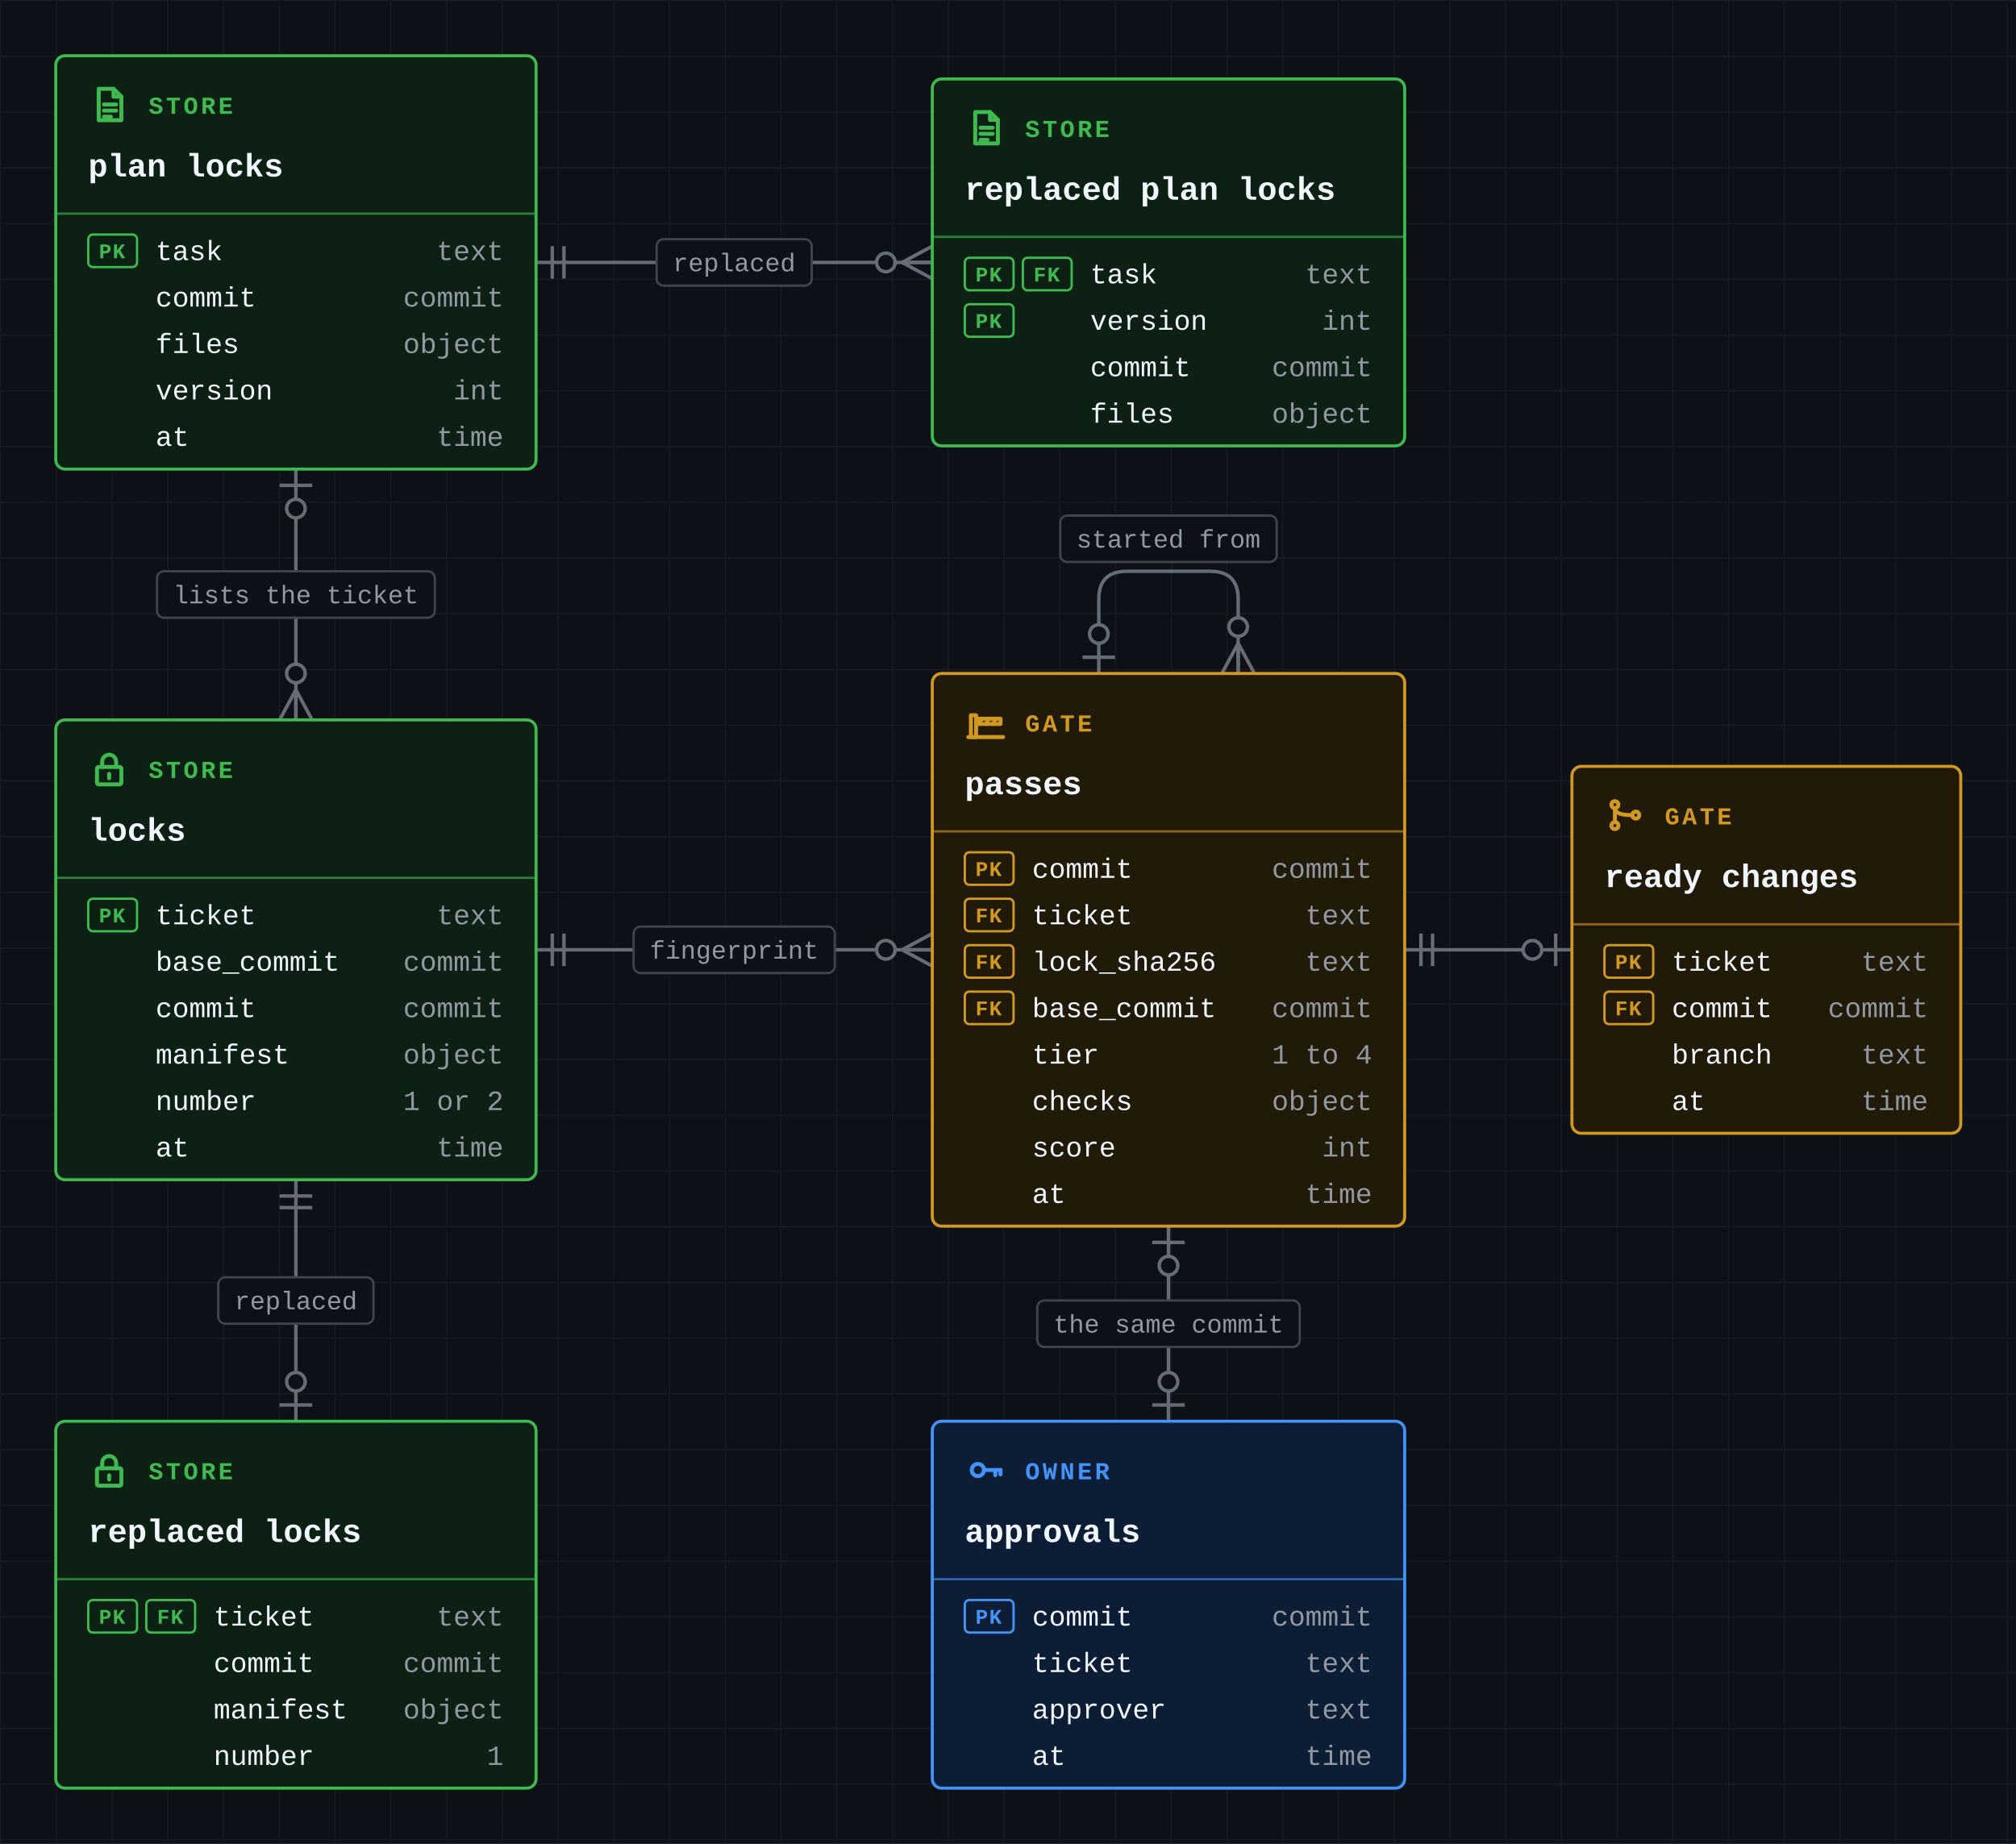
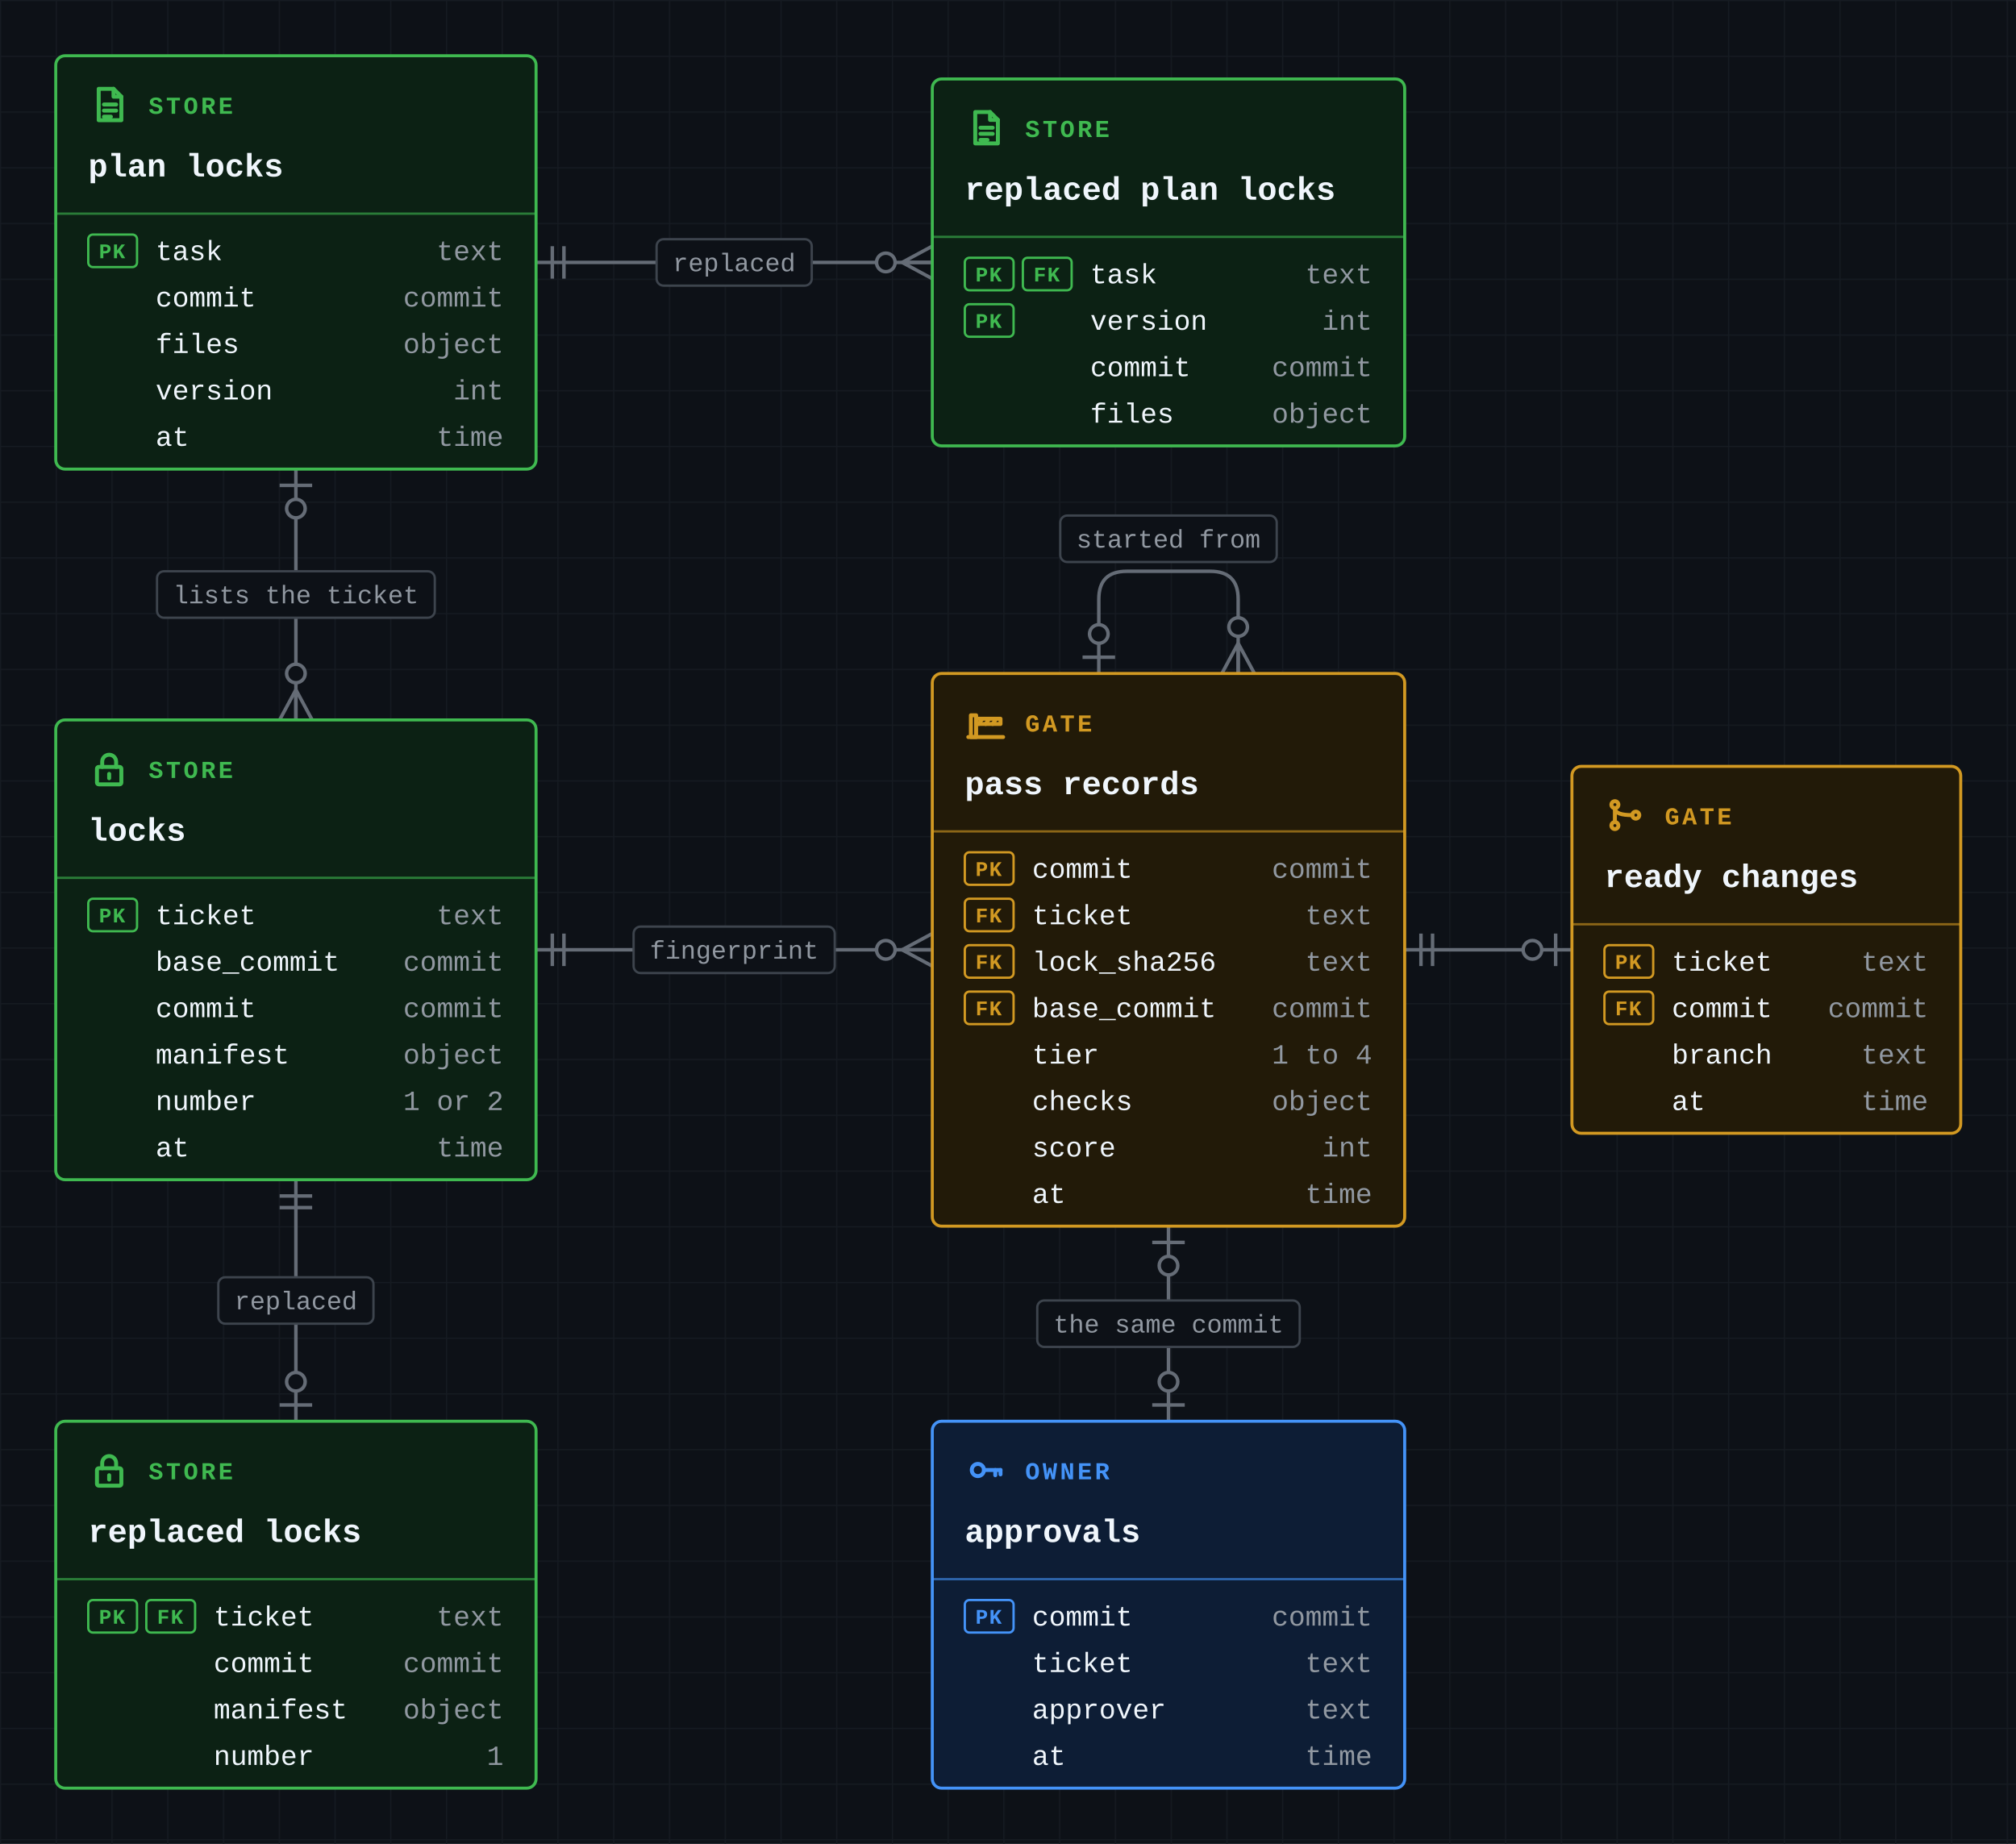
<svg xmlns="http://www.w3.org/2000/svg" viewBox="-24 -24 868 794" width="868" height="794" role="img" aria-labelledby="title desc" font-family="ui-monospace, SFMono-Regular, 'JetBrains Mono', 'Cascadia Mono', Menlo, Consolas, 'Liberation Mono', monospace">
  <defs>
    <marker id="end-triangle" data-end="triangle" viewBox="0 0 16 14" refX="16" refY="7" markerWidth="16" markerHeight="14" markerUnits="userSpaceOnUse" orient="auto-start-reverse">
      <path d="M1,1 L15,7 L1,13 Z" fill="#0d1117" stroke="#656c76" stroke-width="1.4" stroke-linejoin="round" />
    </marker>
    <marker id="end-arrow" data-end="arrow" viewBox="0 0 14 14" refX="14" refY="7" markerWidth="14" markerHeight="14" markerUnits="userSpaceOnUse" orient="auto-start-reverse">
      <path d="M2,2 L13,7 L2,12" fill="none" stroke="#656c76" stroke-width="1.6" stroke-linecap="round" stroke-linejoin="round" />
    </marker>
    <marker id="end-diamond" data-end="diamond" viewBox="0 0 22 12" refX="22" refY="6" markerWidth="22" markerHeight="12" markerUnits="userSpaceOnUse" orient="auto-start-reverse">
      <path d="M1,6 L11,1 L21,6 L11,11 Z" fill="#656c76" stroke="#656c76" stroke-width="1.4" stroke-linejoin="round" />
    </marker>
    <marker id="end-open-diamond" data-end="open diamond" viewBox="0 0 22 12" refX="22" refY="6" markerWidth="22" markerHeight="12" markerUnits="userSpaceOnUse" orient="auto-start-reverse">
      <path d="M1,6 L11,1 L21,6 L11,11 Z" fill="#0d1117" stroke="#656c76" stroke-width="1.4" stroke-linejoin="round" />
    </marker>
    <marker id="end-exactly-one" data-end="exactly one" viewBox="0 0 26 18" refX="26" refY="9" markerWidth="26" markerHeight="18" markerUnits="userSpaceOnUse" orient="auto-start-reverse">
      <path d="M14,2 V16 M19,2 V16" fill="none" stroke="#656c76" stroke-width="1.5" />
    </marker>
    <marker id="end-zero-or-one" data-end="zero or one" viewBox="0 0 26 18" refX="26" refY="9" markerWidth="26" markerHeight="18" markerUnits="userSpaceOnUse" orient="auto-start-reverse">
      <circle cx="9" cy="9" r="4" fill="#0d1117" stroke="#656c76" stroke-width="1.5" />
      <path d="M19,2 V16" fill="none" stroke="#656c76" stroke-width="1.5" />
    </marker>
    <marker id="end-one-or-many" data-end="one or many" viewBox="0 0 26 18" refX="26" refY="9" markerWidth="26" markerHeight="18" markerUnits="userSpaceOnUse" orient="auto-start-reverse">
      <path d="M8,2 V16 M13,9 L26,2 M13,9 L26,16 M13,9 H26" fill="none" stroke="#656c76" stroke-width="1.5" />
    </marker>
    <marker id="end-zero-or-many" data-end="zero or many" viewBox="0 0 26 18" refX="26" refY="9" markerWidth="26" markerHeight="18" markerUnits="userSpaceOnUse" orient="auto-start-reverse">
      <circle cx="6" cy="9" r="4" fill="#0d1117" stroke="#656c76" stroke-width="1.5" />
      <path d="M13,9 L26,2 M13,9 L26,16 M13,9 H26" fill="none" stroke="#656c76" stroke-width="1.5" />
    </marker>
    <pattern id="grid" x="-24" y="-24" width="24" height="24" patternUnits="userSpaceOnUse">
      <path d="M24 0H0V24" fill="none" stroke="#161b22" stroke-width="1" />
    </pattern>
  </defs>
  <rect x="-24" y="-24" width="868" height="794" fill="#0d1117" />
  <rect x="-24" y="-24" width="868" height="794" fill="url(#grid)" />
  <path class="relation" data-from="plans" data-to="oldplans" d="M206.8,89.0 L377.4,89.0" fill="none" stroke="#656c76" stroke-width="1.5" stroke-linejoin="round" marker-start="url(#end-exactly-one)" marker-end="url(#end-zero-or-many)" />
  <path class="relation" data-from="plans" data-to="locks" d="M103.4,178.0 L103.4,286.0" fill="none" stroke="#656c76" stroke-width="1.5" stroke-linejoin="round" marker-start="url(#end-zero-or-one)" marker-end="url(#end-zero-or-many)" />
  <path class="relation" data-from="locks" data-to="oldlocks" d="M103.4,484.0 L103.4,588.0" fill="none" stroke="#656c76" stroke-width="1.5" stroke-linejoin="round" marker-start="url(#end-exactly-one)" marker-end="url(#end-zero-or-one)" />
  <path class="relation" data-from="locks" data-to="passes" d="M206.8,385.0 L377.4,385.0" fill="none" stroke="#656c76" stroke-width="1.5" stroke-linejoin="round" marker-start="url(#end-exactly-one)" marker-end="url(#end-zero-or-many)" />
  <path class="relation" data-from="passes" data-to="passes" d="M449.1,266.0 L449.1,234.0 Q449.1,222.0 461.1,222.0 L497.1,222.0 Q509.1,222.0 509.1,234.0 L509.1,266.0" fill="none" stroke="#656c76" stroke-width="1.5" stroke-linejoin="round" marker-start="url(#end-zero-or-one)" marker-end="url(#end-zero-or-many)" />
  <path class="relation" data-from="passes" data-to="ready" d="M580.8,385.0 L652.8,385.0" fill="none" stroke="#656c76" stroke-width="1.5" stroke-linejoin="round" marker-start="url(#end-exactly-one)" marker-end="url(#end-zero-or-one)" />
  <path class="relation" data-from="passes" data-to="approvals" d="M479.1,504.0 L479.1,588.0" fill="none" stroke="#656c76" stroke-width="1.5" stroke-linejoin="round" marker-start="url(#end-zero-or-one)" marker-end="url(#end-zero-or-one)" />
  <g class="er-box" data-box="plans">
    <rect x="0.0" y="0.0" width="206.8" height="178.0" rx="4" fill="#0c2114" stroke="#3fb950" stroke-width="1.3" />
    <g transform="translate(14.0,12.0) scale(0.75)" fill="none" stroke="#3fb950" stroke-width="2.27" stroke-linecap="round" stroke-linejoin="round">
      <path d="M6 3h8.5L19 7.5V21H6z" />
      <path d="M14.5 3v4.5H19" />
      <path d="M9 12h7M9 15.5h7M9 19h4" />
    </g>
    <text x="40.0" y="25.0" font-size="10.5" font-weight="700" letter-spacing="1.2" fill="#3fb950">STORE</text>
    <text x="14.0" y="52.0" font-size="14" font-weight="700" fill="#f0f6fc">plan locks</text>
    <line x1="0.0" y1="68.0" x2="206.8" y2="68.0" stroke="#3fb950" stroke-width="1" stroke-opacity="0.6" />
    <rect class="tag" x="14.0" y="77.0" width="21" height="14" rx="2" fill="none" stroke="#3fb950" stroke-width="1" />
    <text x="18.6" y="87.2" font-size="9" font-weight="700" letter-spacing="0.5" fill="#3fb950">PK</text>
    <text x="43.0" y="88.0" font-size="12" fill="#f0f6fc">task</text>
    <text x="164.0" y="88.0" font-size="12" fill="#9198a1">text</text>
    <text x="43.0" y="108.0" font-size="12" fill="#f0f6fc">commit</text>
    <text x="149.6" y="108.0" font-size="12" fill="#9198a1">commit</text>
    <text x="43.0" y="128.0" font-size="12" fill="#f0f6fc">files</text>
    <text x="149.6" y="128.0" font-size="12" fill="#9198a1">object</text>
    <text x="43.0" y="148.0" font-size="12" fill="#f0f6fc">version</text>
    <text x="171.2" y="148.0" font-size="12" fill="#9198a1">int</text>
    <text x="43.0" y="168.0" font-size="12" fill="#f0f6fc">at</text>
    <text x="164.0" y="168.0" font-size="12" fill="#9198a1">time</text>
  </g>
  <g class="er-box" data-box="oldplans">
    <rect x="377.4" y="10.0" width="203.4" height="158.0" rx="4" fill="#0c2114" stroke="#3fb950" stroke-width="1.3" />
    <g transform="translate(391.4,22.0) scale(0.75)" fill="none" stroke="#3fb950" stroke-width="2.27" stroke-linecap="round" stroke-linejoin="round">
      <path d="M6 3h8.5L19 7.5V21H6z" />
      <path d="M14.5 3v4.5H19" />
      <path d="M9 12h7M9 15.5h7M9 19h4" />
    </g>
    <text x="417.4" y="35.0" font-size="10.5" font-weight="700" letter-spacing="1.2" fill="#3fb950">STORE</text>
    <text x="391.4" y="62.0" font-size="14" font-weight="700" fill="#f0f6fc">replaced plan locks</text>
    <line x1="377.4" y1="78.0" x2="580.8" y2="78.0" stroke="#3fb950" stroke-width="1" stroke-opacity="0.6" />
    <rect class="tag" x="391.4" y="87.0" width="21" height="14" rx="2" fill="none" stroke="#3fb950" stroke-width="1" />
    <text x="396.0" y="97.2" font-size="9" font-weight="700" letter-spacing="0.5" fill="#3fb950">PK</text>
    <rect class="tag" x="416.4" y="87.0" width="21" height="14" rx="2" fill="none" stroke="#3fb950" stroke-width="1" />
    <text x="421.0" y="97.2" font-size="9" font-weight="700" letter-spacing="0.5" fill="#3fb950">FK</text>
    <text x="445.4" y="98.0" font-size="12" fill="#f0f6fc">task</text>
    <text x="538.0" y="98.0" font-size="12" fill="#9198a1">text</text>
    <rect class="tag" x="391.4" y="107.0" width="21" height="14" rx="2" fill="none" stroke="#3fb950" stroke-width="1" />
    <text x="396.0" y="117.2" font-size="9" font-weight="700" letter-spacing="0.5" fill="#3fb950">PK</text>
    <text x="445.4" y="118.0" font-size="12" fill="#f0f6fc">version</text>
    <text x="545.2" y="118.0" font-size="12" fill="#9198a1">int</text>
    <text x="445.4" y="138.0" font-size="12" fill="#f0f6fc">commit</text>
    <text x="523.6" y="138.0" font-size="12" fill="#9198a1">commit</text>
    <text x="445.4" y="158.0" font-size="12" fill="#f0f6fc">files</text>
    <text x="523.6" y="158.0" font-size="12" fill="#9198a1">object</text>
  </g>
  <g class="er-box" data-box="locks">
    <rect x="0.0" y="286.0" width="206.8" height="198.0" rx="4" fill="#0c2114" stroke="#3fb950" stroke-width="1.3" />
    <g transform="translate(14.0,298.0) scale(0.75)" fill="none" stroke="#3fb950" stroke-width="2.27" stroke-linecap="round" stroke-linejoin="round">
      <path d="M6 11h12a1 1 0 0 1 1 1v8a1 1 0 0 1-1 1H6a1 1 0 0 1-1-1v-8a1 1 0 0 1 1-1z" />
      <path d="M8 11V8a4 4 0 0 1 8 0v3" />
      <path d="M12 15v2.5" />
    </g>
    <text x="40.0" y="311.0" font-size="10.5" font-weight="700" letter-spacing="1.2" fill="#3fb950">STORE</text>
    <text x="14.0" y="338.0" font-size="14" font-weight="700" fill="#f0f6fc">locks</text>
    <line x1="0.0" y1="354.0" x2="206.8" y2="354.0" stroke="#3fb950" stroke-width="1" stroke-opacity="0.6" />
    <rect class="tag" x="14.0" y="363.0" width="21" height="14" rx="2" fill="none" stroke="#3fb950" stroke-width="1" />
    <text x="18.6" y="373.2" font-size="9" font-weight="700" letter-spacing="0.5" fill="#3fb950">PK</text>
    <text x="43.0" y="374.0" font-size="12" fill="#f0f6fc">ticket</text>
    <text x="164.0" y="374.0" font-size="12" fill="#9198a1">text</text>
    <text x="43.0" y="394.0" font-size="12" fill="#f0f6fc">base_commit</text>
    <text x="149.6" y="394.0" font-size="12" fill="#9198a1">commit</text>
    <text x="43.0" y="414.0" font-size="12" fill="#f0f6fc">commit</text>
    <text x="149.6" y="414.0" font-size="12" fill="#9198a1">commit</text>
    <text x="43.0" y="434.0" font-size="12" fill="#f0f6fc">manifest</text>
    <text x="149.6" y="434.0" font-size="12" fill="#9198a1">object</text>
    <text x="43.0" y="454.0" font-size="12" fill="#f0f6fc">number</text>
    <text x="149.6" y="454.0" font-size="12" fill="#9198a1">1 or 2</text>
    <text x="43.0" y="474.0" font-size="12" fill="#f0f6fc">at</text>
    <text x="164.0" y="474.0" font-size="12" fill="#9198a1">time</text>
  </g>
  <g class="er-box" data-box="passes">
    <rect x="377.4" y="266.0" width="203.4" height="238.0" rx="4" fill="#221a08" stroke="#d29922" stroke-width="1.3" />
    <g transform="translate(391.4,278.0) scale(0.75)" fill="none" stroke="#d29922" stroke-width="2.27" stroke-linecap="round" stroke-linejoin="round">
      <path d="M3.5 8h3v12.5h-3z" />
      <path d="M6.5 10h14v3h-14z" />
      <path d="M10 10l-2 3M14 10l-2 3M18 10l-2 3" />
      <path d="M2 20.5h20" />
    </g>
    <text x="417.4" y="291.0" font-size="10.5" font-weight="700" letter-spacing="1.2" fill="#d29922">GATE</text>
-     <text x="391.4" y="318.0" font-size="14" font-weight="700" fill="#f0f6fc">passes</text>
+     <text x="391.4" y="318.0" font-size="14" font-weight="700" fill="#f0f6fc">pass records</text>
    <line x1="377.4" y1="334.0" x2="580.8" y2="334.0" stroke="#d29922" stroke-width="1" stroke-opacity="0.6" />
    <rect class="tag" x="391.4" y="343.0" width="21" height="14" rx="2" fill="none" stroke="#d29922" stroke-width="1" />
    <text x="396.0" y="353.2" font-size="9" font-weight="700" letter-spacing="0.5" fill="#d29922">PK</text>
    <text x="420.4" y="354.0" font-size="12" fill="#f0f6fc">commit</text>
    <text x="523.6" y="354.0" font-size="12" fill="#9198a1">commit</text>
    <rect class="tag" x="391.4" y="363.0" width="21" height="14" rx="2" fill="none" stroke="#d29922" stroke-width="1" />
    <text x="396.0" y="373.2" font-size="9" font-weight="700" letter-spacing="0.5" fill="#d29922">FK</text>
    <text x="420.4" y="374.0" font-size="12" fill="#f0f6fc">ticket</text>
    <text x="538.0" y="374.0" font-size="12" fill="#9198a1">text</text>
    <rect class="tag" x="391.4" y="383.0" width="21" height="14" rx="2" fill="none" stroke="#d29922" stroke-width="1" />
    <text x="396.0" y="393.2" font-size="9" font-weight="700" letter-spacing="0.5" fill="#d29922">FK</text>
    <text x="420.4" y="394.0" font-size="12" fill="#f0f6fc">lock_sha256</text>
    <text x="538.0" y="394.0" font-size="12" fill="#9198a1">text</text>
    <rect class="tag" x="391.4" y="403.0" width="21" height="14" rx="2" fill="none" stroke="#d29922" stroke-width="1" />
    <text x="396.0" y="413.2" font-size="9" font-weight="700" letter-spacing="0.5" fill="#d29922">FK</text>
    <text x="420.4" y="414.0" font-size="12" fill="#f0f6fc">base_commit</text>
    <text x="523.6" y="414.0" font-size="12" fill="#9198a1">commit</text>
    <text x="420.4" y="434.0" font-size="12" fill="#f0f6fc">tier</text>
    <text x="523.6" y="434.0" font-size="12" fill="#9198a1">1 to 4</text>
    <text x="420.4" y="454.0" font-size="12" fill="#f0f6fc">checks</text>
    <text x="523.6" y="454.0" font-size="12" fill="#9198a1">object</text>
    <text x="420.4" y="474.0" font-size="12" fill="#f0f6fc">score</text>
    <text x="545.2" y="474.0" font-size="12" fill="#9198a1">int</text>
    <text x="420.4" y="494.0" font-size="12" fill="#f0f6fc">at</text>
    <text x="538.0" y="494.0" font-size="12" fill="#9198a1">time</text>
  </g>
  <g class="er-box" data-box="ready">
    <rect x="652.8" y="306.0" width="167.4" height="158.0" rx="4" fill="#221a08" stroke="#d29922" stroke-width="1.3" />
    <g transform="translate(666.8,318.0) scale(0.75)" fill="none" stroke="#d29922" stroke-width="2.27" stroke-linecap="round" stroke-linejoin="round">
      <path d="M6 4a2 2 0 1 0 0 4a2 2 0 1 0 0-4z" />
      <path d="M6 16a2 2 0 1 0 0 4a2 2 0 1 0 0-4z" />
      <path d="M18 10a2 2 0 1 0 0 4a2 2 0 1 0 0-4z" />
      <path d="M6 8v8" />
      <path d="M6 8c0 3 4 4 10 4" />
    </g>
    <text x="692.8" y="331.0" font-size="10.5" font-weight="700" letter-spacing="1.2" fill="#d29922">GATE</text>
    <text x="666.8" y="358.0" font-size="14" font-weight="700" fill="#f0f6fc">ready changes</text>
    <line x1="652.8" y1="374.0" x2="820.2" y2="374.0" stroke="#d29922" stroke-width="1" stroke-opacity="0.6" />
    <rect class="tag" x="666.8" y="383.0" width="21" height="14" rx="2" fill="none" stroke="#d29922" stroke-width="1" />
    <text x="671.4" y="393.2" font-size="9" font-weight="700" letter-spacing="0.5" fill="#d29922">PK</text>
    <text x="695.8" y="394.0" font-size="12" fill="#f0f6fc">ticket</text>
    <text x="777.4" y="394.0" font-size="12" fill="#9198a1">text</text>
    <rect class="tag" x="666.8" y="403.0" width="21" height="14" rx="2" fill="none" stroke="#d29922" stroke-width="1" />
    <text x="671.4" y="413.2" font-size="9" font-weight="700" letter-spacing="0.5" fill="#d29922">FK</text>
    <text x="695.8" y="414.0" font-size="12" fill="#f0f6fc">commit</text>
    <text x="763.0" y="414.0" font-size="12" fill="#9198a1">commit</text>
    <text x="695.8" y="434.0" font-size="12" fill="#f0f6fc">branch</text>
    <text x="777.4" y="434.0" font-size="12" fill="#9198a1">text</text>
    <text x="695.8" y="454.0" font-size="12" fill="#f0f6fc">at</text>
    <text x="777.4" y="454.0" font-size="12" fill="#9198a1">time</text>
  </g>
  <g class="er-box" data-box="oldlocks">
    <rect x="0.0" y="588.0" width="206.8" height="158.0" rx="4" fill="#0c2114" stroke="#3fb950" stroke-width="1.3" />
    <g transform="translate(14.0,600.0) scale(0.75)" fill="none" stroke="#3fb950" stroke-width="2.27" stroke-linecap="round" stroke-linejoin="round">
      <path d="M6 11h12a1 1 0 0 1 1 1v8a1 1 0 0 1-1 1H6a1 1 0 0 1-1-1v-8a1 1 0 0 1 1-1z" />
      <path d="M8 11V8a4 4 0 0 1 8 0v3" />
      <path d="M12 15v2.5" />
    </g>
    <text x="40.0" y="613.0" font-size="10.5" font-weight="700" letter-spacing="1.2" fill="#3fb950">STORE</text>
    <text x="14.0" y="640.0" font-size="14" font-weight="700" fill="#f0f6fc">replaced locks</text>
    <line x1="0.0" y1="656.0" x2="206.8" y2="656.0" stroke="#3fb950" stroke-width="1" stroke-opacity="0.6" />
    <rect class="tag" x="14.0" y="665.0" width="21" height="14" rx="2" fill="none" stroke="#3fb950" stroke-width="1" />
    <text x="18.6" y="675.2" font-size="9" font-weight="700" letter-spacing="0.5" fill="#3fb950">PK</text>
    <rect class="tag" x="39.0" y="665.0" width="21" height="14" rx="2" fill="none" stroke="#3fb950" stroke-width="1" />
    <text x="43.6" y="675.2" font-size="9" font-weight="700" letter-spacing="0.5" fill="#3fb950">FK</text>
    <text x="68.0" y="676.0" font-size="12" fill="#f0f6fc">ticket</text>
    <text x="164.0" y="676.0" font-size="12" fill="#9198a1">text</text>
    <text x="68.0" y="696.0" font-size="12" fill="#f0f6fc">commit</text>
    <text x="149.6" y="696.0" font-size="12" fill="#9198a1">commit</text>
    <text x="68.0" y="716.0" font-size="12" fill="#f0f6fc">manifest</text>
    <text x="149.6" y="716.0" font-size="12" fill="#9198a1">object</text>
    <text x="68.0" y="736.0" font-size="12" fill="#f0f6fc">number</text>
    <text x="185.6" y="736.0" font-size="12" fill="#9198a1">1</text>
  </g>
  <g class="er-box" data-box="approvals">
    <rect x="377.4" y="588.0" width="203.4" height="158.0" rx="4" fill="#0d1d35" stroke="#4493f8" stroke-width="1.3" />
    <g transform="translate(391.4,600.0) scale(0.75)" fill="none" stroke="#4493f8" stroke-width="2.27" stroke-linecap="round" stroke-linejoin="round">
      <path d="M7.5 8.5a3.5 3.5 0 1 0 0 7a3.5 3.5 0 1 0 0-7z" />
      <path d="M11 12h9.5" />
      <path d="M17.5 12v3M20.5 12v2.5" />
    </g>
    <text x="417.4" y="613.0" font-size="10.5" font-weight="700" letter-spacing="1.2" fill="#4493f8">OWNER</text>
    <text x="391.4" y="640.0" font-size="14" font-weight="700" fill="#f0f6fc">approvals</text>
    <line x1="377.4" y1="656.0" x2="580.8" y2="656.0" stroke="#4493f8" stroke-width="1" stroke-opacity="0.6" />
    <rect class="tag" x="391.4" y="665.0" width="21" height="14" rx="2" fill="none" stroke="#4493f8" stroke-width="1" />
    <text x="396.0" y="675.2" font-size="9" font-weight="700" letter-spacing="0.5" fill="#4493f8">PK</text>
    <text x="420.4" y="676.0" font-size="12" fill="#f0f6fc">commit</text>
    <text x="523.6" y="676.0" font-size="12" fill="#9198a1">commit</text>
    <text x="420.4" y="696.0" font-size="12" fill="#f0f6fc">ticket</text>
    <text x="538.0" y="696.0" font-size="12" fill="#9198a1">text</text>
    <text x="420.4" y="716.0" font-size="12" fill="#f0f6fc">approver</text>
    <text x="538.0" y="716.0" font-size="12" fill="#9198a1">text</text>
    <text x="420.4" y="736.0" font-size="12" fill="#f0f6fc">at</text>
    <text x="538.0" y="736.0" font-size="12" fill="#9198a1">time</text>
  </g>
  <rect class="label" x="258.7" y="79.0" width="66.8" height="20" rx="3" fill="#0d1117" stroke="#3d444d" stroke-width="1" />
  <text x="292.1" y="92.8" text-anchor="middle" font-size="11" fill="#9198a1">replaced</text>
  <rect class="label" x="43.6" y="222.0" width="119.6" height="20" rx="3" fill="#0d1117" stroke="#3d444d" stroke-width="1" />
  <text x="103.4" y="235.8" text-anchor="middle" font-size="11" fill="#9198a1">lists the ticket</text>
  <rect class="label" x="70.0" y="526.0" width="66.8" height="20" rx="3" fill="#0d1117" stroke="#3d444d" stroke-width="1" />
  <text x="103.4" y="539.8" text-anchor="middle" font-size="11" fill="#9198a1">replaced</text>
  <rect class="label" x="248.8" y="375.0" width="86.6" height="20" rx="3" fill="#0d1117" stroke="#3d444d" stroke-width="1" />
  <text x="292.1" y="388.8" text-anchor="middle" font-size="11" fill="#9198a1">fingerprint</text>
  <rect class="label" x="432.5" y="198.0" width="93.2" height="20" rx="3" fill="#0d1117" stroke="#3d444d" stroke-width="1" />
  <text x="479.1" y="211.8" text-anchor="middle" font-size="11" fill="#9198a1">started from</text>
  <rect class="label" x="422.6" y="536.0" width="113.0" height="20" rx="3" fill="#0d1117" stroke="#3d444d" stroke-width="1" />
  <text x="479.1" y="549.8" text-anchor="middle" font-size="11" fill="#9198a1">the same commit</text>
</svg>
